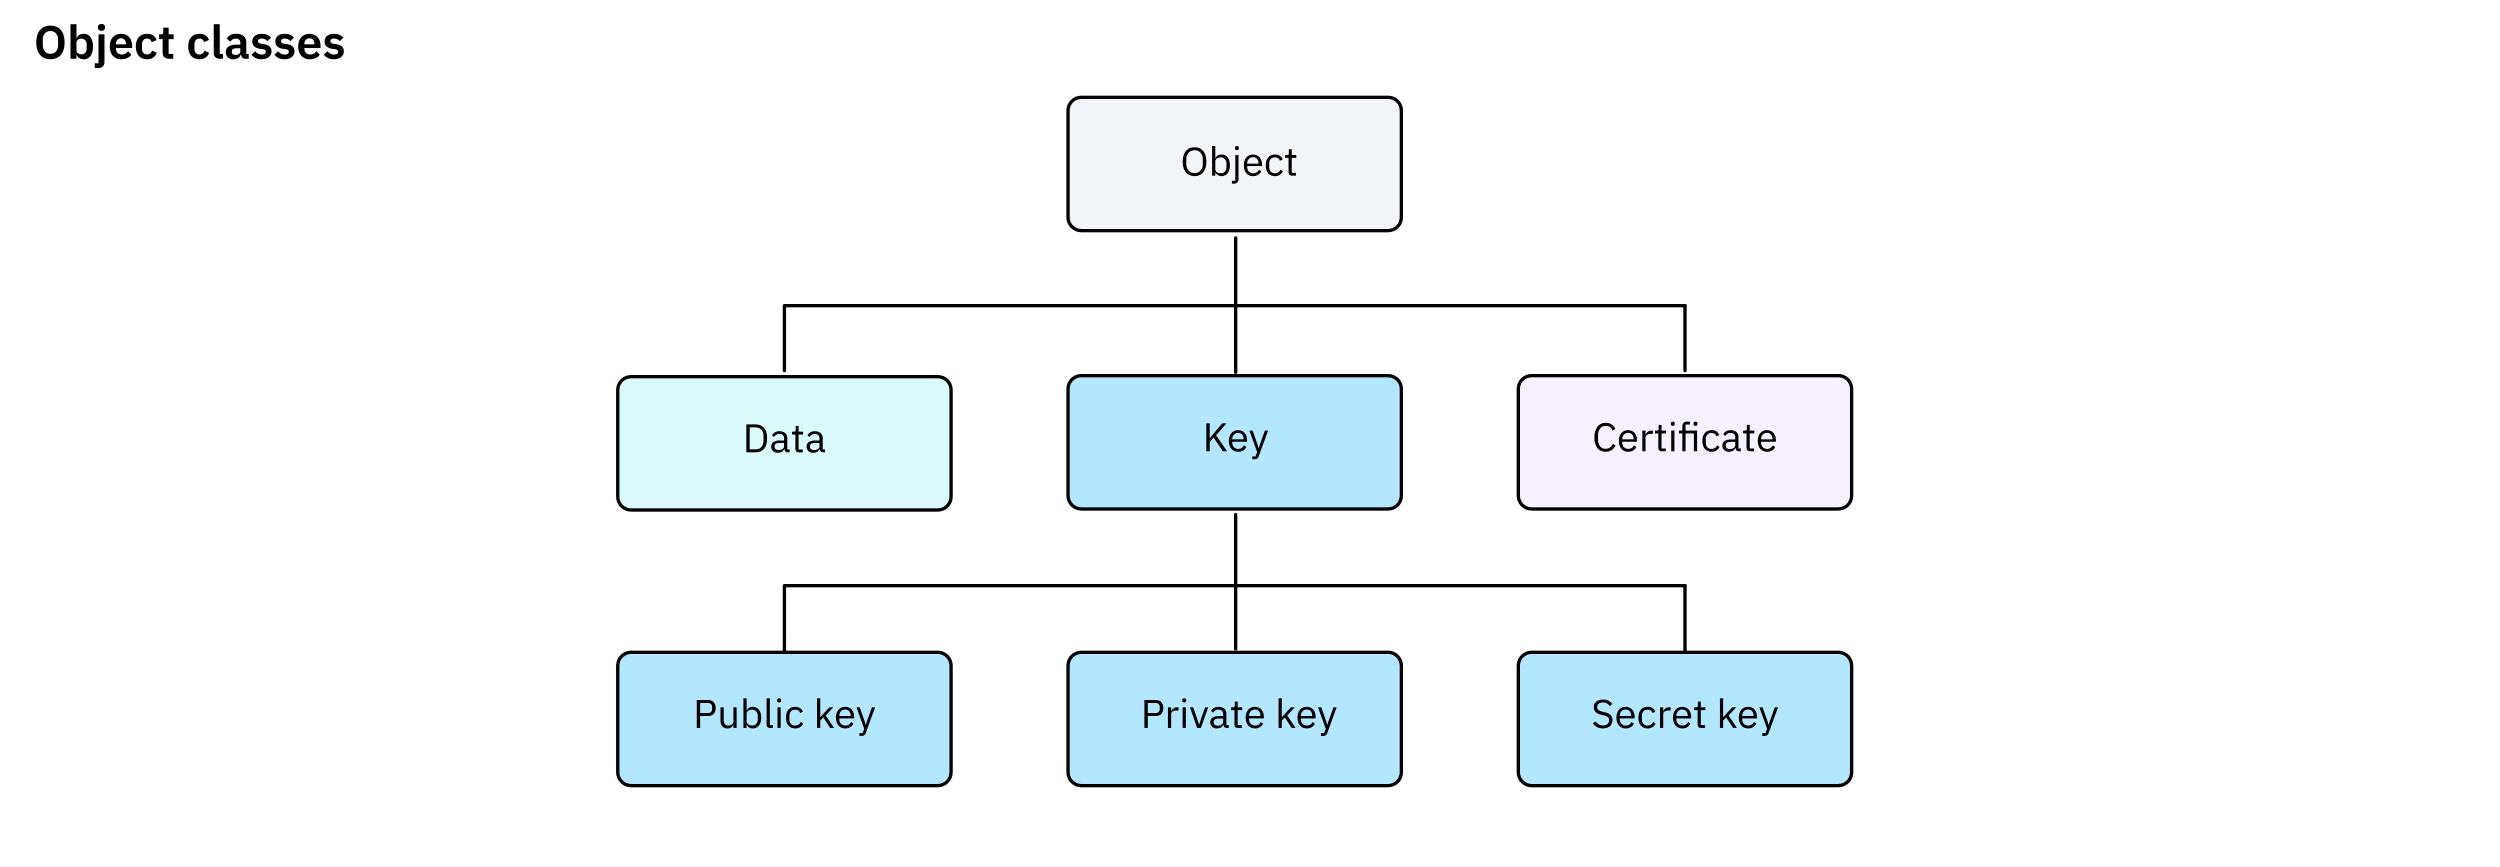
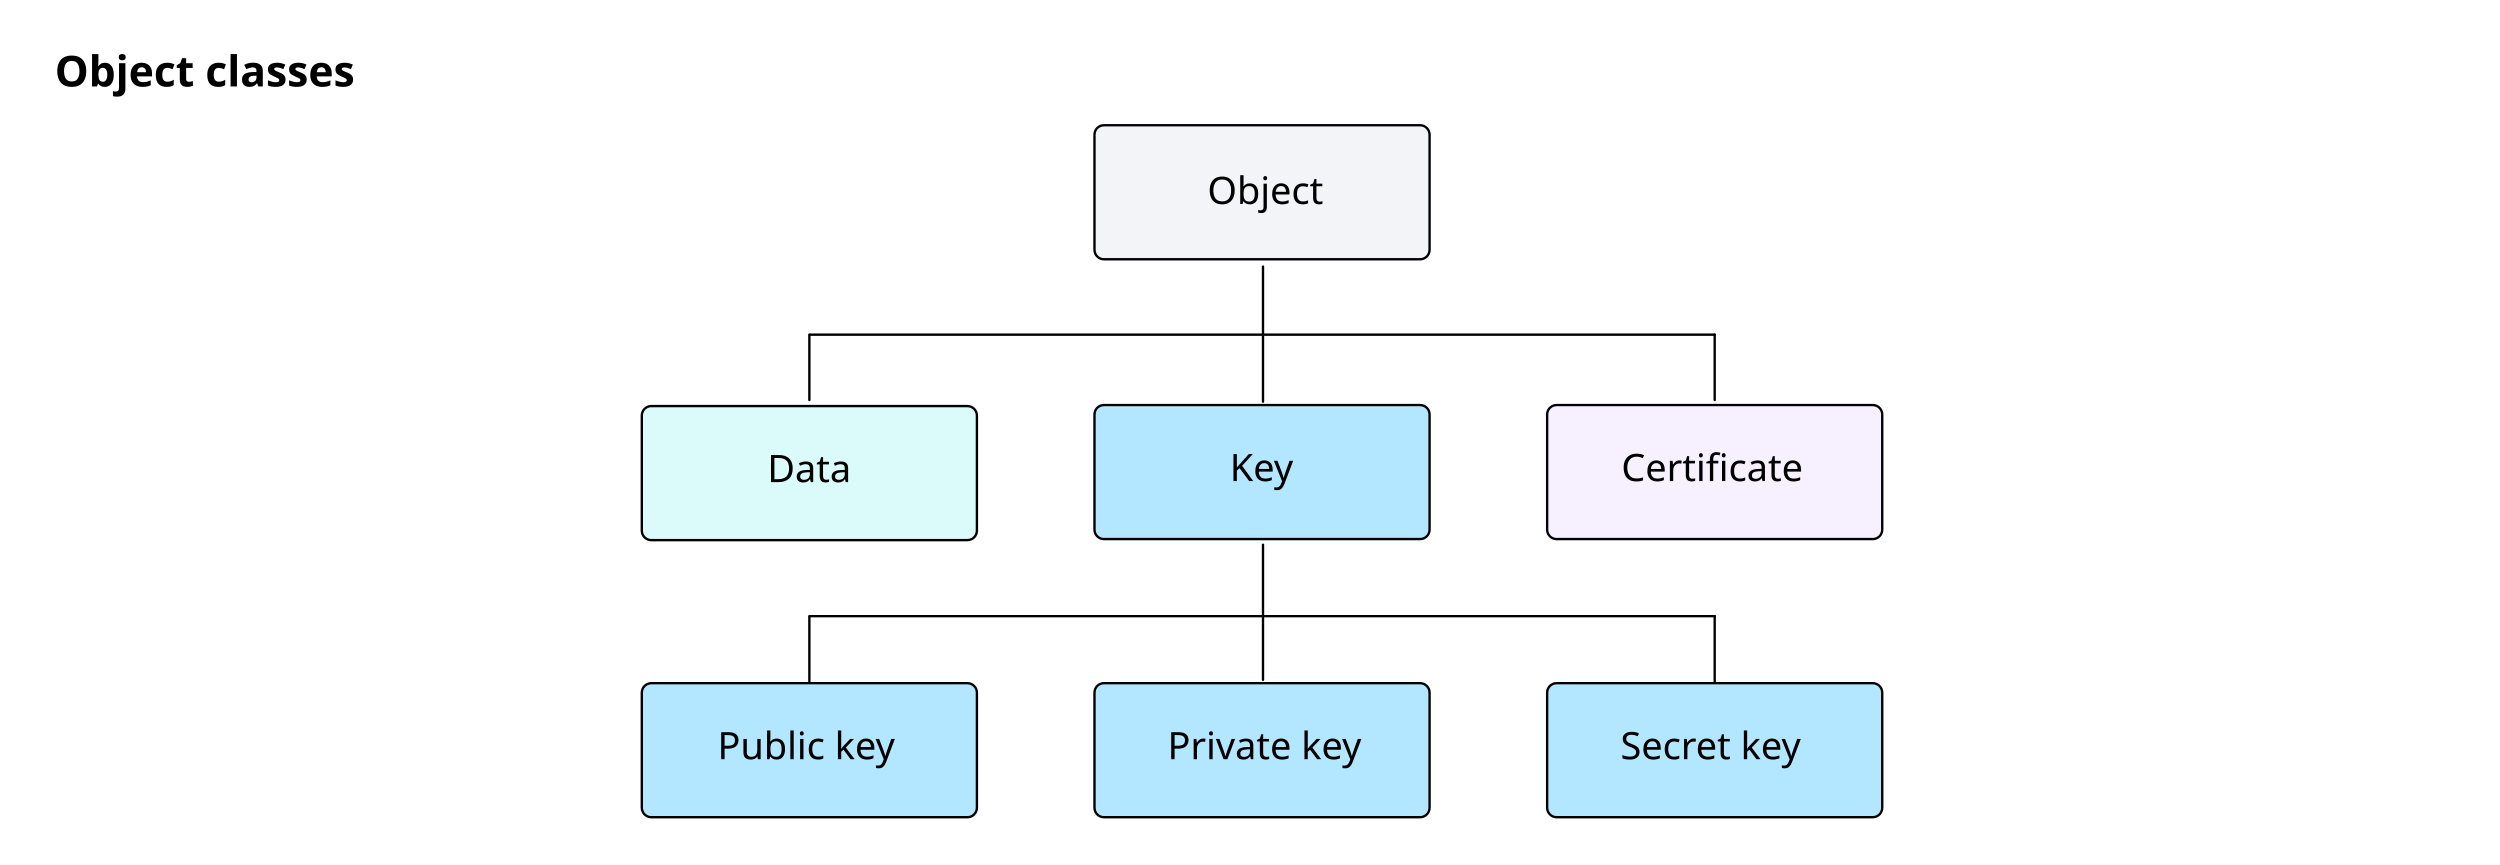
- <svg xmlns="http://www.w3.org/2000/svg" id="Layer_1" data-name="Layer 1" width="750" height="260" viewBox="0 0 750 260">
+ <svg xmlns="http://www.w3.org/2000/svg" width="1056" height="365" viewBox="0 0 1056 365">
  <defs>
-     <style>.cls-1{fill:#f2f4f8;}.cls-1,.cls-2,.cls-3,.cls-4,.cls-5{stroke:#000;}.cls-1,.cls-2,.cls-3,.cls-4{stroke-miterlimit:10;}.cls-2{fill:#dbfbfb;}.cls-3{fill:#b3e6ff;}.cls-4{fill:#f7f1ff;}.cls-5{fill:none;stroke-linecap:round;stroke-linejoin:round;}</style>
+     <style>.cls-1{fill:#f2f4f8;}.cls-1,.cls-2,.cls-3,.cls-4,.cls-5{stroke:#000;}.cls-1,.cls-2,.cls-3,.cls-4{stroke-miterlimit:10;}.cls-2{fill:#dbfbfb;}.cls-3{fill:#b3e6ff;}.cls-4{fill:#f7f1ff;}.cls-5{fill:none;stroke-linecap:round;stroke-linejoin:round;}.cls-6{font-size:16px;font-family:IBMPlexSans, IBM Plex Sans;}.cls-7{font-size:18px;font-family:IBMPlexSans-SemiBold, IBM Plex Sans;font-weight:600;}</style>
  </defs>
-   <rect class="cls-1" x="320.409" y="29.191" width="100" height="40" rx="4" />
-   <path d="M358.365,52.835a3.688,3.688,0,0,1-1.47-.281,2.998,2.998,0,0,1-1.116-.828,3.836,3.836,0,0,1-.714-1.357,7,7,0,0,1,0-3.726,3.905,3.905,0,0,1,.714-1.356,2.981,2.981,0,0,1,1.116-.834,3.967,3.967,0,0,1,2.934,0,2.976,2.976,0,0,1,1.122.834,3.903,3.903,0,0,1,.714,1.356,7.011,7.011,0,0,1,0,3.726,3.834,3.834,0,0,1-.714,1.357,2.993,2.993,0,0,1-1.122.828A3.698,3.698,0,0,1,358.365,52.835Zm0-.888a2.544,2.544,0,0,0,.996-.192,2.237,2.237,0,0,0,.786-.554,2.528,2.528,0,0,0,.51-.867,3.357,3.357,0,0,0,.18-1.132V47.805a3.357,3.357,0,0,0-.18-1.132,2.528,2.528,0,0,0-.51-.867,2.237,2.237,0,0,0-.786-.554,2.676,2.676,0,0,0-1.992,0,2.237,2.237,0,0,0-.786.554,2.537,2.537,0,0,0-.51.867,3.357,3.357,0,0,0-.18,1.132v1.397a3.357,3.357,0,0,0,.18,1.132,2.537,2.537,0,0,0,.51.867,2.237,2.237,0,0,0,.786.554A2.545,2.545,0,0,0,358.365,51.947Z" />
-   <path d="M363.633,43.812h.96v3.685h.048a1.737,1.737,0,0,1,.702-.861,2.104,2.104,0,0,1,1.11-.279,2.359,2.359,0,0,1,1.044.228,2.273,2.273,0,0,1,.798.648,2.984,2.984,0,0,1,.504,1.02,5.285,5.285,0,0,1,0,2.688,2.967,2.967,0,0,1-.504,1.02,2.273,2.273,0,0,1-.798.648,2.347,2.347,0,0,1-1.044.228,1.876,1.876,0,0,1-1.812-1.14h-.048v.996h-.96Zm2.556,8.172a1.651,1.651,0,0,0,1.284-.513,1.917,1.917,0,0,0,.468-1.345V49.064a1.917,1.917,0,0,0-.468-1.345,1.651,1.651,0,0,0-1.284-.513,2.082,2.082,0,0,0-.618.091,1.721,1.721,0,0,0-.51.247,1.191,1.191,0,0,0-.342.38.957.957,0,0,0-.126.476v2.316a1.122,1.122,0,0,0,.126.537,1.21,1.21,0,0,0,.342.397,1.531,1.531,0,0,0,.51.248A2.249,2.249,0,0,0,366.19,51.983Z" />
-   <path d="M370.593,46.499h.96v7.152a1.595,1.595,0,0,1-.324,1.044,1.242,1.242,0,0,1-1.02.397h-.624v-.853h1.008Zm.48-1.451a.589.589,0,0,1-.45-.15.552.552,0,0,1-.138-.39v-.156a.556.556,0,0,1,.138-.391.753.753,0,0,1,.9,0,.556.556,0,0,1,.138.391v.156a.552.552,0,0,1-.138.39A.589.589,0,0,1,371.073,45.048Z" />
-   <path d="M375.921,52.835a2.772,2.772,0,0,1-1.146-.228,2.468,2.468,0,0,1-.876-.654,2.991,2.991,0,0,1-.564-1.02,4.593,4.593,0,0,1,0-2.67,2.988,2.988,0,0,1,.564-1.026,2.468,2.468,0,0,1,.876-.654,2.786,2.786,0,0,1,1.146-.228,2.635,2.635,0,0,1,1.116.228,2.467,2.467,0,0,1,.84.628,2.789,2.789,0,0,1,.534.95,3.751,3.751,0,0,1,.186,1.208v.454h-4.452v.288a2.112,2.112,0,0,0,.127.738,1.75,1.75,0,0,0,.36.594,1.651,1.651,0,0,0,.576.397,1.986,1.986,0,0,0,.774.144,1.878,1.878,0,0,0,1.026-.276,1.805,1.805,0,0,0,.678-.792l.684.495a2.389,2.389,0,0,1-.936,1.033A2.828,2.828,0,0,1,375.921,52.835Zm0-5.676a1.824,1.824,0,0,0-.72.138,1.612,1.612,0,0,0-.558.388,1.815,1.815,0,0,0-.366.59,2.035,2.035,0,0,0-.132.745v.084h3.421v-.132a1.885,1.885,0,0,0-.45-1.317A1.536,1.536,0,0,0,375.921,47.159Z" />
-   <path d="M382.485,52.835a2.847,2.847,0,0,1-1.164-.228,2.384,2.384,0,0,1-.87-.648,2.872,2.872,0,0,1-.54-1.02,4.963,4.963,0,0,1,0-2.688,2.888,2.888,0,0,1,.54-1.02,2.384,2.384,0,0,1,.87-.648,2.861,2.861,0,0,1,1.164-.228,2.479,2.479,0,0,1,1.482.402,2.45,2.45,0,0,1,.834,1.05l-.805.408a1.457,1.457,0,0,0-.552-.744,1.657,1.657,0,0,0-.96-.265,1.919,1.919,0,0,0-.756.139,1.47,1.47,0,0,0-.54.384,1.615,1.615,0,0,0-.324.588,2.474,2.474,0,0,0-.107.75V50.123a2.008,2.008,0,0,0,.438,1.338,1.586,1.586,0,0,0,1.29.522,1.741,1.741,0,0,0,1.68-1.08l.696.468a2.46,2.46,0,0,1-.893,1.068A2.62,2.62,0,0,1,382.485,52.835Z" />
-   <path d="M387.585,52.691a.982.982,0,0,1-.762-.281,1.048,1.048,0,0,1-.258-.736V47.352h-1.02V46.499h.576a.564.564,0,0,0,.426-.126.652.652,0,0,0,.114-.438V44.783h.864V46.499h1.355v.853h-1.355V51.84h1.26v.852Z" />
-   <rect class="cls-2" x="185.325" y="113" width="100" height="40" rx="4" />
-   <path d="M223.901,127.315h2.808a3.663,3.663,0,0,1,1.416.264,2.873,2.873,0,0,1,1.086.786,3.575,3.575,0,0,1,.691,1.309,7.102,7.102,0,0,1,0,3.659,3.575,3.575,0,0,1-.691,1.309,2.863,2.863,0,0,1-1.086.786,3.663,3.663,0,0,1-1.416.264h-2.808Zm2.808,7.488a2.531,2.531,0,0,0,.948-.174,2.046,2.046,0,0,0,.744-.511,2.369,2.369,0,0,0,.486-.821,3.292,3.292,0,0,0,.174-1.11v-1.368a3.292,3.292,0,0,0-.174-1.11,2.369,2.369,0,0,0-.486-.821,2.046,2.046,0,0,0-.744-.511,2.531,2.531,0,0,0-.948-.174h-1.8v6.601Z" />
-   <path d="M236.356,135.691a.941.941,0,0,1-.774-.288,1.421,1.421,0,0,1-.294-.72h-.06a1.605,1.605,0,0,1-.672.864,2.093,2.093,0,0,1-1.116.287,2.17,2.17,0,0,1-1.53-.504,1.769,1.769,0,0,1-.546-1.367,1.564,1.564,0,0,1,.642-1.345,3.418,3.418,0,0,1,1.998-.468h1.224v-.612a1.34,1.34,0,0,0-.36-1.008,1.54,1.54,0,0,0-1.104-.348,1.663,1.663,0,0,0-.942.252,2.073,2.073,0,0,0-.63.672l-.576-.54a2.193,2.193,0,0,1,.804-.858,2.998,2.998,0,0,1,3.144.197,1.937,1.937,0,0,1,.624,1.532V134.84h.708v.852Zm-2.76-.672a2.455,2.455,0,0,0,.66-.084,1.599,1.599,0,0,0,.516-.24,1.177,1.177,0,0,0,.336-.36.856.856,0,0,0,.12-.443v-1.02h-1.272a2.319,2.319,0,0,0-1.206.24.776.776,0,0,0-.378.696v.252a.839.839,0,0,0,.33.708A1.437,1.437,0,0,0,233.596,135.02Z" />
-   <path d="M239.633,135.691a.983.983,0,0,1-.762-.281,1.048,1.048,0,0,1-.258-.736v-4.322h-1.02v-.853h.576a.565.565,0,0,0,.426-.126.654.654,0,0,0,.114-.438v-1.152h.864v1.716h1.356v.853h-1.356V134.84h1.26v.852Z" />
-   <path d="M246.977,135.691a.941.941,0,0,1-.774-.288,1.421,1.421,0,0,1-.294-.72h-.06a1.605,1.605,0,0,1-.672.864,2.094,2.094,0,0,1-1.116.287,2.17,2.17,0,0,1-1.53-.504,1.769,1.769,0,0,1-.546-1.367,1.563,1.563,0,0,1,.642-1.345,3.417,3.417,0,0,1,1.998-.468h1.224v-.612a1.34,1.34,0,0,0-.36-1.008,1.54,1.54,0,0,0-1.104-.348,1.663,1.663,0,0,0-.942.252,2.073,2.073,0,0,0-.63.672l-.576-.54a2.193,2.193,0,0,1,.804-.858,2.998,2.998,0,0,1,3.144.197,1.937,1.937,0,0,1,.624,1.532V134.84h.708v.852Zm-2.76-.672a2.456,2.456,0,0,0,.66-.084,1.599,1.599,0,0,0,.516-.24,1.177,1.177,0,0,0,.336-.36.856.856,0,0,0,.12-.443v-1.02h-1.272a2.32,2.32,0,0,0-1.206.24.776.776,0,0,0-.378.696v.252a.839.839,0,0,0,.33.708A1.437,1.437,0,0,0,244.216,135.02Z" />
-   <rect class="cls-3" x="185.325" y="195.691" width="100" height="40" rx="4" />
-   <path d="M209.033,218.383v-8.376h3.336a2.271,2.271,0,0,1,1.734.642,2.854,2.854,0,0,1,0,3.517,2.271,2.271,0,0,1-1.734.642H210.041v3.576Zm1.008-4.464h2.328a1.3,1.3,0,0,0,.93-.312,1.162,1.162,0,0,0,.33-.888v-.624a1.162,1.162,0,0,0-.33-.888,1.3,1.3,0,0,0-.93-.312H210.041Z" />
-   <path d="M220.025,217.387h-.048a3.014,3.014,0,0,1-.234.422,1.546,1.546,0,0,1-.834.623,2.148,2.148,0,0,1-.672.095,1.96,1.96,0,0,1-1.524-.617,2.498,2.498,0,0,1-.564-1.746V212.19h.96v3.812q0,1.671,1.416,1.672a2.163,2.163,0,0,0,.558-.072,1.546,1.546,0,0,0,.48-.216,1.101,1.101,0,0,0,.336-.367,1.071,1.071,0,0,0,.126-.535V212.19h.96v6.192h-.96Z" />
-   <path d="M223.025,209.503h.96v3.685h.048a1.736,1.736,0,0,1,.702-.861,2.103,2.103,0,0,1,1.11-.279,2.359,2.359,0,0,1,1.044.228,2.273,2.273,0,0,1,.798.648,2.985,2.985,0,0,1,.504,1.02,5.285,5.285,0,0,1,0,2.688,2.967,2.967,0,0,1-.504,1.02,2.273,2.273,0,0,1-.798.648,2.345,2.345,0,0,1-1.044.228,1.876,1.876,0,0,1-1.812-1.14h-.048v.996h-.96Zm2.556,8.172a1.651,1.651,0,0,0,1.284-.513,1.917,1.917,0,0,0,.468-1.345v-1.062a1.917,1.917,0,0,0-.468-1.345,1.651,1.651,0,0,0-1.284-.513,2.082,2.082,0,0,0-.618.091,1.721,1.721,0,0,0-.51.247,1.192,1.192,0,0,0-.342.38.957.957,0,0,0-.126.477v2.315a1.122,1.122,0,0,0,.126.537,1.211,1.211,0,0,0,.342.398,1.532,1.532,0,0,0,.51.248A2.249,2.249,0,0,0,225.581,217.675Z" />
-   <path d="M231.005,218.383a.98.98,0,0,1-.762-.282,1.016,1.016,0,0,1-.258-.714v-7.884h.96v8.028h.912v.852Z" />
-   <path d="M233.728,210.739a.589.589,0,0,1-.45-.15.552.552,0,0,1-.138-.39v-.156a.556.556,0,0,1,.138-.391.753.753,0,0,1,.9,0,.556.556,0,0,1,.138.391v.156a.552.552,0,0,1-.138.39A.589.589,0,0,1,233.728,210.739Zm-.48,1.451h.96v6.192h-.96Z" />
-   <path d="M238.553,218.526a2.843,2.843,0,0,1-1.164-.228,2.376,2.376,0,0,1-.87-.648,2.87,2.87,0,0,1-.54-1.02,4.95,4.95,0,0,1,0-2.688,2.887,2.887,0,0,1,.54-1.02,2.376,2.376,0,0,1,.87-.648,2.86,2.86,0,0,1,1.164-.228,2.479,2.479,0,0,1,1.482.402,2.446,2.446,0,0,1,.834,1.05l-.804.408a1.457,1.457,0,0,0-.552-.744,1.659,1.659,0,0,0-.96-.265,1.923,1.923,0,0,0-.756.139,1.475,1.475,0,0,0-.54.384,1.615,1.615,0,0,0-.324.588,2.474,2.474,0,0,0-.108.75v1.056a2.005,2.005,0,0,0,.438,1.338,1.586,1.586,0,0,0,1.29.522,1.741,1.741,0,0,0,1.68-1.08l.696.468a2.458,2.458,0,0,1-.894,1.068A2.618,2.618,0,0,1,238.553,218.526Z" />
-   <path d="M245.116,209.503h.96v5.628h.048l.948-1.056,1.752-1.885h1.164l-2.292,2.448,2.52,3.744h-1.164L247,215.226l-.924.948v2.208h-.96Z" />
-   <path d="M253.565,218.526a2.77,2.77,0,0,1-1.146-.228,2.466,2.466,0,0,1-.876-.654,2.991,2.991,0,0,1-.564-1.02,4.595,4.595,0,0,1,0-2.67,2.988,2.988,0,0,1,.564-1.026,2.466,2.466,0,0,1,.876-.654,2.786,2.786,0,0,1,1.146-.228,2.634,2.634,0,0,1,1.116.228,2.467,2.467,0,0,1,.84.628,2.797,2.797,0,0,1,.534.95,3.754,3.754,0,0,1,.186,1.208v.454h-4.452v.288a2.112,2.112,0,0,0,.127.738,1.75,1.75,0,0,0,.36.594,1.651,1.651,0,0,0,.576.397,1.985,1.985,0,0,0,.774.144,1.879,1.879,0,0,0,1.026-.276,1.804,1.804,0,0,0,.678-.792l.684.495a2.391,2.391,0,0,1-.936,1.033A2.829,2.829,0,0,1,253.565,218.526Zm0-5.676a1.825,1.825,0,0,0-.72.138,1.613,1.613,0,0,0-.558.388,1.819,1.819,0,0,0-.366.59,2.035,2.035,0,0,0-.132.745v.084h3.42v-.132a1.885,1.885,0,0,0-.45-1.317A1.535,1.535,0,0,0,253.565,212.851Z" />
-   <path d="M261.58,212.19h.948l-2.772,7.633a3.402,3.402,0,0,1-.216.462.902.902,0,0,1-.264.294,1.054,1.054,0,0,1-.39.155,2.87,2.87,0,0,1-.57.049h-.492v-.853h.972l.468-1.317-2.316-6.423h.96l1.488,4.204.288,1.006h.06l.336-1.006Z" />
-   <rect class="cls-3" x="320.409" y="195.691" width="100" height="40" rx="4" />
-   <path d="M343.327,218.383v-8.376h3.336a2.271,2.271,0,0,1,1.734.642,2.854,2.854,0,0,1,0,3.517,2.271,2.271,0,0,1-1.734.642h-2.328v3.576Zm1.008-4.464h2.328a1.3,1.3,0,0,0,.93-.312,1.162,1.162,0,0,0,.33-.888v-.624a1.162,1.162,0,0,0-.33-.888,1.3,1.3,0,0,0-.93-.312h-2.328Z" />
-   <path d="M350.382,218.383V212.19h.96v1.141h.06a1.867,1.867,0,0,1,.6-.792,1.841,1.841,0,0,1,1.188-.349h.372v.96h-.564a2.173,2.173,0,0,0-1.218.294.868.868,0,0,0-.438.738v4.2Z" />
-   <path d="M355.266,210.739a.589.589,0,0,1-.45-.15.552.552,0,0,1-.138-.39v-.156a.556.556,0,0,1,.138-.391.753.753,0,0,1,.9,0,.556.556,0,0,1,.138.391v.156a.552.552,0,0,1-.138.39A.589.589,0,0,1,355.266,210.739Zm-.48,1.451h.96v6.192h-.96Z" />
-   <path d="M359.154,218.383l-2.172-6.192h.96l1.08,3.072.672,2.112h.06l.672-2.112,1.104-3.072h.924l-2.184,6.192Z" />
-   <path d="M368.082,218.383a.941.941,0,0,1-.774-.288,1.421,1.421,0,0,1-.294-.72h-.06a1.605,1.605,0,0,1-.672.864,2.093,2.093,0,0,1-1.116.287,2.17,2.17,0,0,1-1.53-.504,1.769,1.769,0,0,1-.546-1.367,1.564,1.564,0,0,1,.642-1.345,3.418,3.418,0,0,1,1.998-.468h1.224v-.612a1.34,1.34,0,0,0-.36-1.008,1.539,1.539,0,0,0-1.104-.348,1.663,1.663,0,0,0-.942.252,2.072,2.072,0,0,0-.63.672l-.576-.54a2.193,2.193,0,0,1,.804-.858,2.998,2.998,0,0,1,3.144.197,1.937,1.937,0,0,1,.624,1.532v3.401h.708v.852Zm-2.76-.672a2.456,2.456,0,0,0,.66-.084,1.598,1.598,0,0,0,.516-.24,1.176,1.176,0,0,0,.336-.36.856.856,0,0,0,.12-.443v-1.02h-1.272a2.319,2.319,0,0,0-1.206.24.776.776,0,0,0-.378.696v.252a.839.839,0,0,0,.33.708A1.437,1.437,0,0,0,365.322,217.711Z" />
-   <path d="M371.358,218.383a.983.983,0,0,1-.762-.281,1.048,1.048,0,0,1-.258-.736V213.043h-1.02V212.19h.576a.565.565,0,0,0,.426-.126.654.654,0,0,0,.114-.438v-1.152h.864V212.19h1.356v.853h-1.356v4.488h1.26v.852Z" />
-   <path d="M376.482,218.526a2.769,2.769,0,0,1-1.146-.228,2.468,2.468,0,0,1-.876-.654,2.991,2.991,0,0,1-.564-1.02,4.593,4.593,0,0,1,0-2.67,2.988,2.988,0,0,1,.564-1.026,2.468,2.468,0,0,1,.876-.654,2.785,2.785,0,0,1,1.146-.228,2.634,2.634,0,0,1,1.115.228,2.469,2.469,0,0,1,.841.628,2.804,2.804,0,0,1,.533.95,3.754,3.754,0,0,1,.186,1.208v.454h-4.452v.288a2.112,2.112,0,0,0,.126.738,1.75,1.75,0,0,0,.36.594,1.649,1.649,0,0,0,.576.397,1.982,1.982,0,0,0,.774.144,1.881,1.881,0,0,0,1.026-.276,1.804,1.804,0,0,0,.678-.792l.684.495a2.392,2.392,0,0,1-.936,1.033A2.83,2.83,0,0,1,376.482,218.526Zm0-5.676a1.823,1.823,0,0,0-.72.138,1.613,1.613,0,0,0-.558.388,1.818,1.818,0,0,0-.366.59,2.035,2.035,0,0,0-.132.745v.084h3.42v-.132a1.885,1.885,0,0,0-.45-1.317A1.535,1.535,0,0,0,376.482,212.851Z" />
-   <path d="M383.574,209.503h.96v5.628h.048l.948-1.056,1.752-1.885h1.164l-2.292,2.448,2.52,3.744H387.51l-2.052-3.156-.924.948v2.208h-.96Z" />
-   <path d="M392.022,218.526a2.769,2.769,0,0,1-1.145-.228,2.459,2.459,0,0,1-.876-.654,2.994,2.994,0,0,1-.565-1.02,4.595,4.595,0,0,1,0-2.67A2.99,2.99,0,0,1,390,212.929a2.459,2.459,0,0,1,.876-.654,2.785,2.785,0,0,1,1.145-.228,2.635,2.635,0,0,1,1.116.228,2.466,2.466,0,0,1,.84.628,2.788,2.788,0,0,1,.534.95,3.755,3.755,0,0,1,.186,1.208v.454h-4.452v.288a2.101,2.101,0,0,0,.127.738,1.75,1.75,0,0,0,.359.594,1.653,1.653,0,0,0,.576.397,1.984,1.984,0,0,0,.774.144,1.878,1.878,0,0,0,1.025-.276,1.805,1.805,0,0,0,.678-.792l.684.495a2.389,2.389,0,0,1-.936,1.033A2.828,2.828,0,0,1,392.022,218.526Zm0-5.676a1.822,1.822,0,0,0-.72.138,1.613,1.613,0,0,0-.559.388,1.825,1.825,0,0,0-.365.59,2.027,2.027,0,0,0-.133.745v.084h3.421v-.132a1.885,1.885,0,0,0-.45-1.317A1.536,1.536,0,0,0,392.022,212.851Z" />
-   <path d="M400.038,212.19h.947l-2.772,7.633a3.417,3.417,0,0,1-.216.462.908.908,0,0,1-.264.294,1.054,1.054,0,0,1-.391.155,2.868,2.868,0,0,1-.57.049h-.491v-.853h.972l.468-1.317-2.316-6.423h.96l1.487,4.204.288,1.006h.06l.336-1.006Z" />
-   <rect class="cls-3" x="455.493" y="195.691" width="100" height="40" rx="4" />
-   <path d="M480.856,218.526a3.606,3.606,0,0,1-1.739-.39,3.687,3.687,0,0,1-1.225-1.074l.744-.624a3.254,3.254,0,0,0,.984.894,2.535,2.535,0,0,0,1.272.306,1.97,1.97,0,0,0,1.374-.432,1.482,1.482,0,0,0,.475-1.152,1.179,1.179,0,0,0-.36-.924,2.712,2.712,0,0,0-1.188-.516l-.685-.156a3.979,3.979,0,0,1-1.758-.798,1.902,1.902,0,0,1-.607-1.506,2.284,2.284,0,0,1,.204-.984,1.966,1.966,0,0,1,.57-.72,2.582,2.582,0,0,1,.876-.439,3.98,3.98,0,0,1,1.122-.149,3.519,3.519,0,0,1,1.626.348,3.133,3.133,0,0,1,1.145,1.02l-.756.553a2.604,2.604,0,0,0-.84-.757,2.48,2.48,0,0,0-1.224-.275,2.092,2.092,0,0,0-1.267.342,1.196,1.196,0,0,0-.462,1.026,1.078,1.078,0,0,0,.391.905,3.012,3.012,0,0,0,1.182.486l.684.156a3.55,3.55,0,0,1,1.788.84,2.052,2.052,0,0,1,.553,1.5,2.657,2.657,0,0,1-.198,1.044,2.135,2.135,0,0,1-.57.792,2.654,2.654,0,0,1-.906.504A3.759,3.759,0,0,1,480.856,218.526Z" />
-   <path d="M487.709,218.526a2.771,2.771,0,0,1-1.147-.228,2.477,2.477,0,0,1-.876-.654,2.992,2.992,0,0,1-.564-1.02,4.595,4.595,0,0,1,0-2.67,2.989,2.989,0,0,1,.564-1.026,2.477,2.477,0,0,1,.876-.654,2.787,2.787,0,0,1,1.147-.228,2.634,2.634,0,0,1,1.115.228,2.469,2.469,0,0,1,.841.628,2.802,2.802,0,0,1,.533.95,3.752,3.752,0,0,1,.187,1.208v.454h-4.452v.288a2.123,2.123,0,0,0,.126.738,1.752,1.752,0,0,0,.36.594,1.649,1.649,0,0,0,.575.397,1.988,1.988,0,0,0,.774.144,1.881,1.881,0,0,0,1.026-.276,1.805,1.805,0,0,0,.678-.792l.683.495a2.392,2.392,0,0,1-.935,1.033A2.83,2.83,0,0,1,487.709,218.526Zm0-5.676a1.827,1.827,0,0,0-.721.138,1.61,1.61,0,0,0-.558.388,1.809,1.809,0,0,0-.366.59,2.046,2.046,0,0,0-.132.745v.084h3.42v-.132a1.885,1.885,0,0,0-.45-1.317A1.535,1.535,0,0,0,487.709,212.851Z" />
-   <path d="M494.273,218.526a2.842,2.842,0,0,1-1.164-.228,2.368,2.368,0,0,1-.87-.648,2.87,2.87,0,0,1-.54-1.02,4.937,4.937,0,0,1,0-2.688,2.887,2.887,0,0,1,.54-1.02,2.368,2.368,0,0,1,.87-.648,2.858,2.858,0,0,1,1.164-.228,2.478,2.478,0,0,1,1.482.402,2.442,2.442,0,0,1,.834,1.05l-.804.408a1.457,1.457,0,0,0-.552-.744,1.66,1.66,0,0,0-.96-.265,1.928,1.928,0,0,0-.757.139,1.478,1.478,0,0,0-.54.384,1.613,1.613,0,0,0-.323.588,2.474,2.474,0,0,0-.108.75v1.056a2.003,2.003,0,0,0,.439,1.338,1.586,1.586,0,0,0,1.29.522,1.742,1.742,0,0,0,1.68-1.08l.696.468a2.456,2.456,0,0,1-.894,1.068A2.615,2.615,0,0,1,494.273,218.526Z" />
-   <path d="M498.005,218.383V212.19h.96v1.141h.06a1.87,1.87,0,0,1,.601-.792,1.84,1.84,0,0,1,1.188-.349h.372v.96h-.564a2.175,2.175,0,0,0-1.219.294.868.868,0,0,0-.438.738v4.2Z" />
-   <path d="M504.677,218.526a2.77,2.77,0,0,1-1.146-.228,2.458,2.458,0,0,1-.876-.654,2.992,2.992,0,0,1-.565-1.02,4.595,4.595,0,0,1,0-2.67,2.989,2.989,0,0,1,.565-1.026,2.458,2.458,0,0,1,.876-.654,2.786,2.786,0,0,1,1.146-.228,2.635,2.635,0,0,1,1.116.228,2.466,2.466,0,0,1,.84.628,2.789,2.789,0,0,1,.534.95,3.755,3.755,0,0,1,.185,1.208v.454H502.9v.288a2.103,2.103,0,0,0,.127.738,1.75,1.75,0,0,0,.359.594,1.653,1.653,0,0,0,.576.397,1.983,1.983,0,0,0,.774.144,1.878,1.878,0,0,0,1.025-.276,1.804,1.804,0,0,0,.678-.792l.685.495a2.389,2.389,0,0,1-.936,1.033A2.828,2.828,0,0,1,504.677,218.526Zm0-5.676a1.823,1.823,0,0,0-.72.138,1.615,1.615,0,0,0-.559.388,1.827,1.827,0,0,0-.365.59,2.025,2.025,0,0,0-.133.745v.084h3.421v-.132a1.885,1.885,0,0,0-.45-1.317A1.536,1.536,0,0,0,504.677,212.851Z" />
-   <path d="M510.305,218.383a.982.982,0,0,1-.762-.281,1.048,1.048,0,0,1-.258-.736V213.043h-1.021V212.19h.576a.564.564,0,0,0,.426-.126.651.651,0,0,0,.114-.438v-1.152h.864V212.19h1.355v.853h-1.355v4.488h1.26v.852Z" />
-   <path d="M515.981,209.503h.96v5.628h.048l.948-1.056,1.752-1.885h1.164l-2.292,2.448,2.521,3.744H519.917l-2.053-3.156-.924.948v2.208h-.96Z" />
-   <path d="M524.429,218.526a2.771,2.771,0,0,1-1.147-.228,2.477,2.477,0,0,1-.876-.654,2.99,2.99,0,0,1-.563-1.02,4.593,4.593,0,0,1,0-2.67,2.987,2.987,0,0,1,.563-1.026,2.477,2.477,0,0,1,.876-.654,2.787,2.787,0,0,1,1.147-.228,2.633,2.633,0,0,1,1.115.228,2.47,2.47,0,0,1,.841.628,2.806,2.806,0,0,1,.533.95,3.754,3.754,0,0,1,.186,1.208v.454h-4.452v.288a2.123,2.123,0,0,0,.126.738,1.751,1.751,0,0,0,.36.594,1.647,1.647,0,0,0,.575.397,1.987,1.987,0,0,0,.774.144,1.881,1.881,0,0,0,1.026-.276,1.805,1.805,0,0,0,.678-.792l.684.495a2.392,2.392,0,0,1-.936,1.033A2.83,2.83,0,0,1,524.429,218.526Zm0-5.676a1.827,1.827,0,0,0-.721.138,1.61,1.61,0,0,0-.558.388,1.81,1.81,0,0,0-.366.59,2.046,2.046,0,0,0-.132.745v.084h3.42v-.132a1.885,1.885,0,0,0-.45-1.317A1.535,1.535,0,0,0,524.429,212.851Z" />
-   <path d="M532.444,212.19h.948l-2.772,7.633a3.41,3.41,0,0,1-.217.462.898.898,0,0,1-.264.294,1.055,1.055,0,0,1-.39.155,2.874,2.874,0,0,1-.57.049h-.492v-.853h.972l.469-1.317-2.316-6.423h.96l1.488,4.204.288,1.006h.06l.336-1.006Z" />
-   <rect class="cls-3" x="320.409" y="112.691" width="100" height="40" rx="4" />
-   <path d="M364.1,131.267l-1.188,1.32v2.796h-1.008v-8.376h1.008v4.452h.036l1.2-1.452,2.532-3h1.236l-3.12,3.588,3.336,4.788h-1.248Z" />
-   <path d="M371.444,135.526a2.77,2.77,0,0,1-1.146-.228,2.467,2.467,0,0,1-.876-.654,2.989,2.989,0,0,1-.564-1.02,4.595,4.595,0,0,1,0-2.67,2.986,2.986,0,0,1,.564-1.026,2.467,2.467,0,0,1,.876-.654,2.787,2.787,0,0,1,1.146-.228,2.635,2.635,0,0,1,1.116.228,2.467,2.467,0,0,1,.84.628,2.797,2.797,0,0,1,.534.95,3.754,3.754,0,0,1,.186,1.208v.454H369.668v.288a2.114,2.114,0,0,0,.126.738,1.75,1.75,0,0,0,.36.594,1.651,1.651,0,0,0,.576.397,1.985,1.985,0,0,0,.774.144,1.879,1.879,0,0,0,1.026-.276,1.804,1.804,0,0,0,.678-.792l.684.495a2.391,2.391,0,0,1-.936,1.033A2.829,2.829,0,0,1,371.444,135.526Zm0-5.676a1.825,1.825,0,0,0-.72.138,1.613,1.613,0,0,0-.558.388,1.819,1.819,0,0,0-.366.59,2.035,2.035,0,0,0-.132.745v.084h3.42v-.132a1.885,1.885,0,0,0-.45-1.317A1.536,1.536,0,0,0,371.444,129.851Z" />
-   <path d="M379.46,129.19h.948l-2.772,7.633a3.398,3.398,0,0,1-.217.462.897.897,0,0,1-.264.294,1.054,1.054,0,0,1-.39.155,2.873,2.873,0,0,1-.57.049h-.492v-.853h.972l.469-1.317-2.316-6.423h.96l1.488,4.204.288,1.006h.06l.336-1.006Z" />
-   <rect class="cls-4" x="455.493" y="112.691" width="100" height="40" rx="4" />
-   <path d="M481.709,135.526a3.027,3.027,0,0,1-2.483-1.086,4.948,4.948,0,0,1-.889-3.197,5.16,5.16,0,0,1,.889-3.246,2.975,2.975,0,0,1,2.483-1.134,2.93,2.93,0,0,1,2.881,1.823l-.816.492a2.321,2.321,0,0,0-.768-1.038,2.088,2.088,0,0,0-1.296-.39,2.213,2.213,0,0,0-.966.204,1.996,1.996,0,0,0-.72.585,2.718,2.718,0,0,0-.45.902,4.132,4.132,0,0,0-.156,1.175v1.252a3.127,3.127,0,0,0,.601,2.035,2.058,2.058,0,0,0,1.691.734,2.144,2.144,0,0,0,1.345-.414,2.389,2.389,0,0,0,.792-1.098l.804.504a3.224,3.224,0,0,1-1.14,1.392A3.136,3.136,0,0,1,481.709,135.526Z" />
-   <path d="M488.441,135.526a2.771,2.771,0,0,1-1.147-.228,2.477,2.477,0,0,1-.876-.654,2.99,2.99,0,0,1-.563-1.02,4.593,4.593,0,0,1,0-2.67,2.987,2.987,0,0,1,.563-1.026,2.477,2.477,0,0,1,.876-.654,2.787,2.787,0,0,1,1.147-.228,2.634,2.634,0,0,1,1.115.228,2.47,2.47,0,0,1,.841.628,2.806,2.806,0,0,1,.533.95,3.754,3.754,0,0,1,.186,1.208v.454H486.665v.288a2.123,2.123,0,0,0,.126.738,1.751,1.751,0,0,0,.36.594,1.647,1.647,0,0,0,.575.397,1.987,1.987,0,0,0,.774.144,1.881,1.881,0,0,0,1.026-.276,1.805,1.805,0,0,0,.678-.792l.684.495a2.392,2.392,0,0,1-.936,1.033A2.83,2.83,0,0,1,488.441,135.526Zm0-5.676a1.827,1.827,0,0,0-.721.138,1.61,1.61,0,0,0-.558.388,1.81,1.81,0,0,0-.366.59,2.046,2.046,0,0,0-.132.745v.084h3.42v-.132a1.885,1.885,0,0,0-.45-1.317A1.535,1.535,0,0,0,488.441,129.851Z" />
-   <path d="M492.701,135.383V129.19h.96v1.141h.061A1.782,1.782,0,0,1,495.51,129.19h.372v.96h-.564a2.171,2.171,0,0,0-1.218.294.869.869,0,0,0-.439.738v4.2Z" />
-   <path d="M498.522,135.383a.983.983,0,0,1-.763-.281,1.048,1.048,0,0,1-.258-.736V130.043h-1.02V129.19h.575a.567.567,0,0,0,.427-.126.657.657,0,0,0,.113-.438v-1.152h.864V129.19h1.357v.853h-1.357v4.488h1.26v.852Z" />
-   <path d="M501.845,127.739a.59.59,0,0,1-.45-.15.552.552,0,0,1-.138-.39v-.156a.556.556,0,0,1,.138-.391.753.753,0,0,1,.9,0,.556.556,0,0,1,.138.391v.156a.552.552,0,0,1-.138.39A.588.588,0,0,1,501.845,127.739Zm-.479,1.451h.96v6.192h-.96Z" />
-   <path d="M504.701,130.043h-1.008V129.19h1.008v-1.248a1.558,1.558,0,0,1,.336-1.044,1.263,1.263,0,0,1,1.02-.396h.937v.852h-1.332V129.19h3.468v6.192h-.96v-5.34h-2.508v5.34h-.96Zm3.948-2.304a.587.587,0,0,1-.45-.15.548.548,0,0,1-.139-.39v-.156a.553.553,0,0,1,.139-.391.751.751,0,0,1,.899,0,.557.557,0,0,1,.139.391v.156a.553.553,0,0,1-.139.39A.587.587,0,0,1,508.649,127.739Z" />
-   <path d="M513.473,135.526a2.845,2.845,0,0,1-1.164-.228,2.384,2.384,0,0,1-.87-.648,2.872,2.872,0,0,1-.54-1.02,4.963,4.963,0,0,1,0-2.688,2.889,2.889,0,0,1,.54-1.02,2.384,2.384,0,0,1,.87-.648,2.861,2.861,0,0,1,1.164-.228,2.479,2.479,0,0,1,1.482.402,2.45,2.45,0,0,1,.834,1.05l-.805.408a1.457,1.457,0,0,0-.552-.744,1.657,1.657,0,0,0-.96-.265,1.919,1.919,0,0,0-.756.139,1.47,1.47,0,0,0-.54.384,1.615,1.615,0,0,0-.324.588,2.474,2.474,0,0,0-.107.75v1.056a2.008,2.008,0,0,0,.438,1.338,1.586,1.586,0,0,0,1.29.522,1.741,1.741,0,0,0,1.68-1.08l.696.468a2.46,2.46,0,0,1-.893,1.068A2.62,2.62,0,0,1,513.473,135.526Z" />
-   <path d="M521.705,135.383a.942.942,0,0,1-.774-.288,1.426,1.426,0,0,1-.294-.72h-.06a1.61,1.61,0,0,1-.672.864,2.096,2.096,0,0,1-1.116.287,2.172,2.172,0,0,1-1.53-.504,1.768,1.768,0,0,1-.546-1.367,1.565,1.565,0,0,1,.642-1.345,3.417,3.417,0,0,1,1.998-.468h1.225v-.612a1.339,1.339,0,0,0-.36-1.008,1.539,1.539,0,0,0-1.103-.348,1.662,1.662,0,0,0-.942.252,2.073,2.073,0,0,0-.63.672l-.576-.54a2.188,2.188,0,0,1,.804-.858,2.998,2.998,0,0,1,3.144.197,1.937,1.937,0,0,1,.624,1.532v3.401h.708v.852Zm-2.761-.672a2.456,2.456,0,0,0,.66-.084,1.605,1.605,0,0,0,.517-.24,1.182,1.182,0,0,0,.336-.36.856.856,0,0,0,.12-.443v-1.02h-1.272a2.321,2.321,0,0,0-1.206.24.776.776,0,0,0-.378.696v.252a.841.841,0,0,0,.33.708A1.437,1.437,0,0,0,518.944,134.711Z" />
-   <path d="M524.981,135.383a.982.982,0,0,1-.762-.281,1.048,1.048,0,0,1-.258-.736V130.043H522.94V129.19h.576a.564.564,0,0,0,.426-.126.651.651,0,0,0,.114-.438v-1.152h.864V129.19h1.355v.853h-1.355v4.488h1.26v.852Z" />
-   <path d="M530.105,135.526a2.769,2.769,0,0,1-1.145-.228,2.459,2.459,0,0,1-.876-.654,2.992,2.992,0,0,1-.564-1.02,4.593,4.593,0,0,1,0-2.67,2.989,2.989,0,0,1,.564-1.026,2.459,2.459,0,0,1,.876-.654,2.785,2.785,0,0,1,1.145-.228,2.635,2.635,0,0,1,1.116.228,2.466,2.466,0,0,1,.84.628,2.788,2.788,0,0,1,.534.95,3.752,3.752,0,0,1,.186,1.208v.454h-4.452v.288a2.101,2.101,0,0,0,.127.738,1.749,1.749,0,0,0,.359.594,1.652,1.652,0,0,0,.576.397,1.984,1.984,0,0,0,.774.144,1.878,1.878,0,0,0,1.025-.276,1.805,1.805,0,0,0,.678-.792l.684.495a2.389,2.389,0,0,1-.936,1.033A2.828,2.828,0,0,1,530.105,135.526Zm0-5.676a1.822,1.822,0,0,0-.72.138,1.613,1.613,0,0,0-.559.388,1.825,1.825,0,0,0-.365.59,2.027,2.027,0,0,0-.133.745v.084h3.421v-.132a1.885,1.885,0,0,0-.45-1.317A1.536,1.536,0,0,0,530.105,129.851Z" />
-   <line class="cls-5" x1="235.5" y1="91.691" x2="505.5" y2="91.691" />
-   <line class="cls-5" x1="235.325" y1="91.691" x2="235.325" y2="111.191" />
-   <line class="cls-5" x1="505.493" y1="91.691" x2="505.493" y2="111.191" />
-   <path d="M15.13,17.783a4.572,4.572,0,0,1-1.75-.322,3.481,3.481,0,0,1-1.337-.966,4.59,4.59,0,0,1-.861-1.582,7.002,7.002,0,0,1-.308-2.184,7.021,7.021,0,0,1,.308-2.177,4.583,4.583,0,0,1,.861-1.589A3.486,3.486,0,0,1,13.38,7.997a4.919,4.919,0,0,1,3.5,0,3.545,3.545,0,0,1,1.344.966,4.441,4.441,0,0,1,.861,1.589,7.176,7.176,0,0,1,.301,2.177,7.156,7.156,0,0,1-.301,2.184,4.447,4.447,0,0,1-.861,1.582,3.54,3.54,0,0,1-1.344.966A4.571,4.571,0,0,1,15.13,17.783Zm0-1.638a2.128,2.128,0,0,0,1.673-.7,2.849,2.849,0,0,0,.623-1.96V11.973a2.849,2.849,0,0,0-.623-1.96,2.13,2.13,0,0,0-1.673-.7,2.129,2.129,0,0,0-1.673.7,2.847,2.847,0,0,0-.623,1.96v1.512a2.847,2.847,0,0,0,.623,1.96A2.127,2.127,0,0,0,15.13,16.145Z" />
-   <path d="M21.15,7.255h1.792v4.256h.056A1.841,1.841,0,0,1,23.74,10.51a2.215,2.215,0,0,1,1.274-.371,2.498,2.498,0,0,1,2.135.987,4.659,4.659,0,0,1,.735,2.821,4.719,4.719,0,0,1-.735,2.842,2.491,2.491,0,0,1-2.135.994,2.151,2.151,0,0,1-1.267-.378,1.955,1.955,0,0,1-.749-1.008h-.056v1.218H21.15Zm3.29,9.044a1.486,1.486,0,0,0,1.134-.462,1.747,1.747,0,0,0,.434-1.246v-1.26a1.774,1.774,0,0,0-.434-1.253,1.474,1.474,0,0,0-1.134-.469,1.731,1.731,0,0,0-1.071.322,1.018,1.018,0,0,0-.427.854v2.324a1.021,1.021,0,0,0,.427.882A1.782,1.782,0,0,0,24.44,16.299Z" />
-   <path d="M29.55,10.307h1.792v8.19a2.014,2.014,0,0,1-.462,1.421,1.924,1.924,0,0,1-1.47.497h-.98V18.973h1.12Zm.896-1.064a1.087,1.087,0,0,1-.805-.252.885.885,0,0,1-.245-.644v-.28a.885.885,0,0,1,.245-.644,1.401,1.401,0,0,1,1.603,0,.872.872,0,0,1,.252.644v.28a.872.872,0,0,1-.252.644A1.091,1.091,0,0,1,30.446,9.243Z" />
-   <path d="M36.368,17.783a3.645,3.645,0,0,1-1.449-.273,2.996,2.996,0,0,1-1.078-.77,3.432,3.432,0,0,1-.679-1.204,5.426,5.426,0,0,1-.007-3.157,3.441,3.441,0,0,1,.665-1.197,2.951,2.951,0,0,1,1.064-.77,3.566,3.566,0,0,1,1.428-.273,3.482,3.482,0,0,1,1.484.294,2.862,2.862,0,0,1,1.036.798,3.445,3.445,0,0,1,.609,1.169,4.843,4.843,0,0,1,.203,1.421v.588H34.786V14.59a1.788,1.788,0,0,0,.448,1.272,1.734,1.734,0,0,0,1.33.479,1.985,1.985,0,0,0,1.099-.278,3.13,3.13,0,0,0,.763-.709l.966,1.081a3.005,3.005,0,0,1-1.225.99A4.264,4.264,0,0,1,36.368,17.783Zm-.028-6.3a1.435,1.435,0,0,0-1.134.476,1.791,1.791,0,0,0-.42,1.232v.112h2.996v-.126a1.919,1.919,0,0,0-.371-1.225A1.286,1.286,0,0,0,36.34,11.483Z" />
-   <path d="M44.11,17.783a3.68,3.68,0,0,1-1.442-.266,2.782,2.782,0,0,1-1.057-.77,3.46,3.46,0,0,1-.651-1.211,5.243,5.243,0,0,1-.224-1.589,5.178,5.178,0,0,1,.224-1.582,3.393,3.393,0,0,1,.651-1.197,2.812,2.812,0,0,1,1.057-.763,3.678,3.678,0,0,1,1.442-.266,3.182,3.182,0,0,1,1.827.49,2.751,2.751,0,0,1,1.043,1.358l-1.47.658a1.525,1.525,0,0,0-.469-.763,1.363,1.363,0,0,0-.931-.301,1.341,1.341,0,0,0-1.127.476,1.969,1.969,0,0,0-.371,1.246v1.33a1.938,1.938,0,0,0,.371,1.239,1.349,1.349,0,0,0,1.127.469,1.397,1.397,0,0,0,.994-.329,2.26,2.26,0,0,0,.546-.819l1.372.658A2.871,2.871,0,0,1,45.916,17.3,3.242,3.242,0,0,1,44.11,17.783Z" />
-   <path d="M50.69,17.615a1.91,1.91,0,0,1-1.407-.481,1.859,1.859,0,0,1-.483-1.376V11.749H47.722V10.307h.56a.668.668,0,0,0,.553-.189.913.913,0,0,0,.147-.567V8.305h1.61v2.002h1.498V11.749H50.592v4.424h1.386v1.442Z" />
-   <path d="M59.831,17.783a3.68,3.68,0,0,1-1.442-.266,2.782,2.782,0,0,1-1.057-.77,3.462,3.462,0,0,1-.651-1.211,5.247,5.247,0,0,1-.224-1.589,5.181,5.181,0,0,1,.224-1.582,3.395,3.395,0,0,1,.651-1.197,2.812,2.812,0,0,1,1.057-.763,3.678,3.678,0,0,1,1.442-.266,3.183,3.183,0,0,1,1.827.49,2.751,2.751,0,0,1,1.043,1.358l-1.47.658a1.524,1.524,0,0,0-.469-.763,1.363,1.363,0,0,0-.931-.301,1.341,1.341,0,0,0-1.127.476,1.969,1.969,0,0,0-.371,1.246v1.33a1.938,1.938,0,0,0,.371,1.239,1.348,1.348,0,0,0,1.127.469,1.398,1.398,0,0,0,.994-.329,2.26,2.26,0,0,0,.546-.819l1.372.658A2.871,2.871,0,0,1,61.638,17.3,3.243,3.243,0,0,1,59.831,17.783Z" />
-   <path d="M65.921,17.615a1.782,1.782,0,0,1-1.358-.462,1.828,1.828,0,0,1-.434-1.302V7.255h1.792v8.918h.966v1.442Z" />
-   <path d="M73.622,17.615a1.258,1.258,0,0,1-.931-.343,1.573,1.573,0,0,1-.427-.917H72.18a1.717,1.717,0,0,1-.742,1.071,2.532,2.532,0,0,1-1.386.357,2.367,2.367,0,0,1-1.722-.586,2.081,2.081,0,0,1-.602-1.563,1.893,1.893,0,0,1,.812-1.681,4.089,4.089,0,0,1,2.31-.551h1.246v-.532a1.321,1.321,0,0,0-.322-.952,1.384,1.384,0,0,0-1.036-.336,1.719,1.719,0,0,0-1.015.273,2.694,2.694,0,0,0-.651.651l-1.064-.958a3.09,3.09,0,0,1,1.078-1.02,3.545,3.545,0,0,1,1.778-.388,3.343,3.343,0,0,1,2.254.67,2.419,2.419,0,0,1,.77,1.928v3.436h.728v1.442Zm-2.968-1.134a1.885,1.885,0,0,0,1.022-.264.863.863,0,0,0,.42-.779v-.96H70.947q-1.4,0-1.4.89v.236a.772.772,0,0,0,.287.66A1.341,1.341,0,0,0,70.653,16.481Z" />
-   <path d="M78.465,17.783a3.925,3.925,0,0,1-1.764-.357,4.061,4.061,0,0,1-1.26-.987l1.092-1.064a3.296,3.296,0,0,0,.889.728,2.264,2.264,0,0,0,1.113.266,1.525,1.525,0,0,0,.931-.224.738.738,0,0,0,.287-.616.665.665,0,0,0-.203-.511,1.293,1.293,0,0,0-.693-.259l-.728-.098a3.467,3.467,0,0,1-1.813-.679,1.893,1.893,0,0,1-.623-1.533,2.27,2.27,0,0,1,.196-.959,2.03,2.03,0,0,1,.56-.728,2.565,2.565,0,0,1,.875-.462,3.782,3.782,0,0,1,1.141-.161,5.197,5.197,0,0,1,.945.077,3.431,3.431,0,0,1,.749.224,2.892,2.892,0,0,1,.616.364,5.902,5.902,0,0,1,.546.483l-1.05,1.05a2.771,2.771,0,0,0-.77-.56,2.159,2.159,0,0,0-.98-.224,1.349,1.349,0,0,0-.847.21.67.67,0,0,0-.259.546.693.693,0,0,0,.217.553,1.503,1.503,0,0,0,.735.273l.742.098q2.366.335,2.366,2.156a2.175,2.175,0,0,1-.217.973,2.22,2.22,0,0,1-.609.756,2.875,2.875,0,0,1-.945.49A4.111,4.111,0,0,1,78.465,17.783Z" />
-   <path d="M85.353,17.783a3.925,3.925,0,0,1-1.764-.357,4.061,4.061,0,0,1-1.26-.987l1.092-1.064a3.297,3.297,0,0,0,.889.728,2.264,2.264,0,0,0,1.113.266,1.526,1.526,0,0,0,.931-.224.738.738,0,0,0,.287-.616.665.665,0,0,0-.203-.511,1.294,1.294,0,0,0-.693-.259l-.728-.098a3.467,3.467,0,0,1-1.813-.679,1.893,1.893,0,0,1-.623-1.533,2.271,2.271,0,0,1,.196-.959,2.032,2.032,0,0,1,.56-.728,2.565,2.565,0,0,1,.875-.462,3.782,3.782,0,0,1,1.141-.161,5.196,5.196,0,0,1,.945.077,3.432,3.432,0,0,1,.749.224,2.892,2.892,0,0,1,.616.364,5.915,5.915,0,0,1,.546.483l-1.05,1.05a2.773,2.773,0,0,0-.77-.56,2.159,2.159,0,0,0-.98-.224,1.349,1.349,0,0,0-.847.21.67.67,0,0,0-.259.546.693.693,0,0,0,.217.553,1.502,1.502,0,0,0,.735.273l.742.098q2.366.335,2.366,2.156a2.175,2.175,0,0,1-.217.973,2.221,2.221,0,0,1-.609.756,2.876,2.876,0,0,1-.945.49A4.112,4.112,0,0,1,85.353,17.783Z" />
-   <path d="M92.899,17.783A3.644,3.644,0,0,1,91.45,17.51a2.995,2.995,0,0,1-1.078-.77,3.43,3.43,0,0,1-.679-1.204,5.427,5.427,0,0,1-.007-3.157,3.439,3.439,0,0,1,.665-1.197,2.95,2.95,0,0,1,1.064-.77,3.566,3.566,0,0,1,1.428-.273,3.481,3.481,0,0,1,1.484.294,2.861,2.861,0,0,1,1.036.798,3.447,3.447,0,0,1,.609,1.169,4.847,4.847,0,0,1,.203,1.421v.588H91.317V14.59a1.788,1.788,0,0,0,.448,1.272,1.734,1.734,0,0,0,1.33.479,1.985,1.985,0,0,0,1.099-.278,3.129,3.129,0,0,0,.763-.709l.966,1.081a3.005,3.005,0,0,1-1.225.99A4.263,4.263,0,0,1,92.899,17.783Zm-.028-6.3a1.435,1.435,0,0,0-1.134.476,1.791,1.791,0,0,0-.42,1.232v.112H94.313v-.126a1.919,1.919,0,0,0-.371-1.225A1.286,1.286,0,0,0,92.871,11.483Z" />
-   <path d="M100.151,17.783a3.925,3.925,0,0,1-1.764-.357,4.059,4.059,0,0,1-1.26-.987l1.092-1.064a3.296,3.296,0,0,0,.889.728,2.264,2.264,0,0,0,1.113.266,1.525,1.525,0,0,0,.931-.224.738.738,0,0,0,.287-.616.665.665,0,0,0-.203-.511,1.293,1.293,0,0,0-.693-.259l-.728-.098a3.467,3.467,0,0,1-1.813-.679,1.893,1.893,0,0,1-.623-1.533,2.27,2.27,0,0,1,.196-.959,2.032,2.032,0,0,1,.56-.728A2.563,2.563,0,0,1,99.01,10.3a3.782,3.782,0,0,1,1.141-.161,5.196,5.196,0,0,1,.945.077,3.429,3.429,0,0,1,.749.224,2.892,2.892,0,0,1,.616.364,5.902,5.902,0,0,1,.546.483l-1.05,1.05a2.771,2.771,0,0,0-.77-.56,2.159,2.159,0,0,0-.98-.224,1.348,1.348,0,0,0-.847.21.67.67,0,0,0-.259.546.692.692,0,0,0,.217.553,1.502,1.502,0,0,0,.735.273l.742.098q2.366.335,2.366,2.156a2.174,2.174,0,0,1-.217.973,2.221,2.221,0,0,1-.609.756,2.877,2.877,0,0,1-.945.49A4.111,4.111,0,0,1,100.151,17.783Z" />
-   <line class="cls-5" x1="370.7" y1="71.373" x2="370.7" y2="111.691" />
-   <line class="cls-5" x1="235.5" y1="175.691" x2="505.5" y2="175.691" />
-   <line class="cls-5" x1="235.325" y1="175.691" x2="235.325" y2="195.191" />
-   <line class="cls-5" x1="505.493" y1="175.691" x2="505.493" y2="195.191" />
-   <line class="cls-5" x1="370.7" y1="154.373" x2="370.7" y2="194.691" />
+   <g id="Layer_1" data-name="Layer 1">
+     <rect class="cls-1" x="462.307" y="52.901" width="141.545" height="56.618" rx="4" />
+     <rect class="cls-2" x="271.102" y="171.528" width="141.545" height="56.618" rx="4" />
+     <rect class="cls-3" x="271.102" y="288.573" width="141.545" height="56.618" rx="4" />
+     <rect class="cls-3" x="462.307" y="288.573" width="141.545" height="56.618" rx="4" />
+     <rect class="cls-3" x="653.511" y="288.573" width="141.545" height="56.618" rx="4" />
+     <rect class="cls-3" x="462.307" y="171.091" width="141.545" height="56.618" rx="4" />
+     <rect class="cls-4" x="653.511" y="171.091" width="141.545" height="56.618" rx="4" />
+     <line class="cls-5" x1="342.123" y1="141.367" x2="724.294" y2="141.367" />
+     <line class="cls-5" x1="341.875" y1="141.367" x2="341.875" y2="168.968" />
+     <line class="cls-5" x1="724.284" y1="141.367" x2="724.284" y2="168.968" />
+     <line class="cls-5" x1="533.492" y1="112.607" x2="533.492" y2="169.676" />
+     <line class="cls-5" x1="342.123" y1="260.264" x2="724.294" y2="260.264" />
+     <line class="cls-5" x1="341.875" y1="260.264" x2="341.875" y2="287.866" />
+     <line class="cls-5" x1="724.284" y1="260.264" x2="724.284" y2="287.866" />
+     <line class="cls-5" x1="533.492" y1="230.089" x2="533.492" y2="287.158" />
+   </g>
+   <g id="text">
+     <text class="cls-6" transform="translate(510.0195 86.165)">Object</text>
+     <text class="cls-6" transform="translate(324.1255 203.6474)">Data</text>
+     <text class="cls-6" transform="translate(303.0811 320.6929)">Public key</text>
+     <text class="cls-6" transform="translate(493.167 320.6929)">Private key</text>
+     <text class="cls-6" transform="translate(684.5049 320.6929)">Secret key</text>
+     <text class="cls-6" transform="translate(519.4629 203.2104)">Key</text>
+     <text class="cls-6" transform="translate(684.8613 203.2104)">Certificate</text>
+     <text class="cls-7" transform="translate(23.1465 36.5156)">Object classes</text>
+   </g>
</svg>
